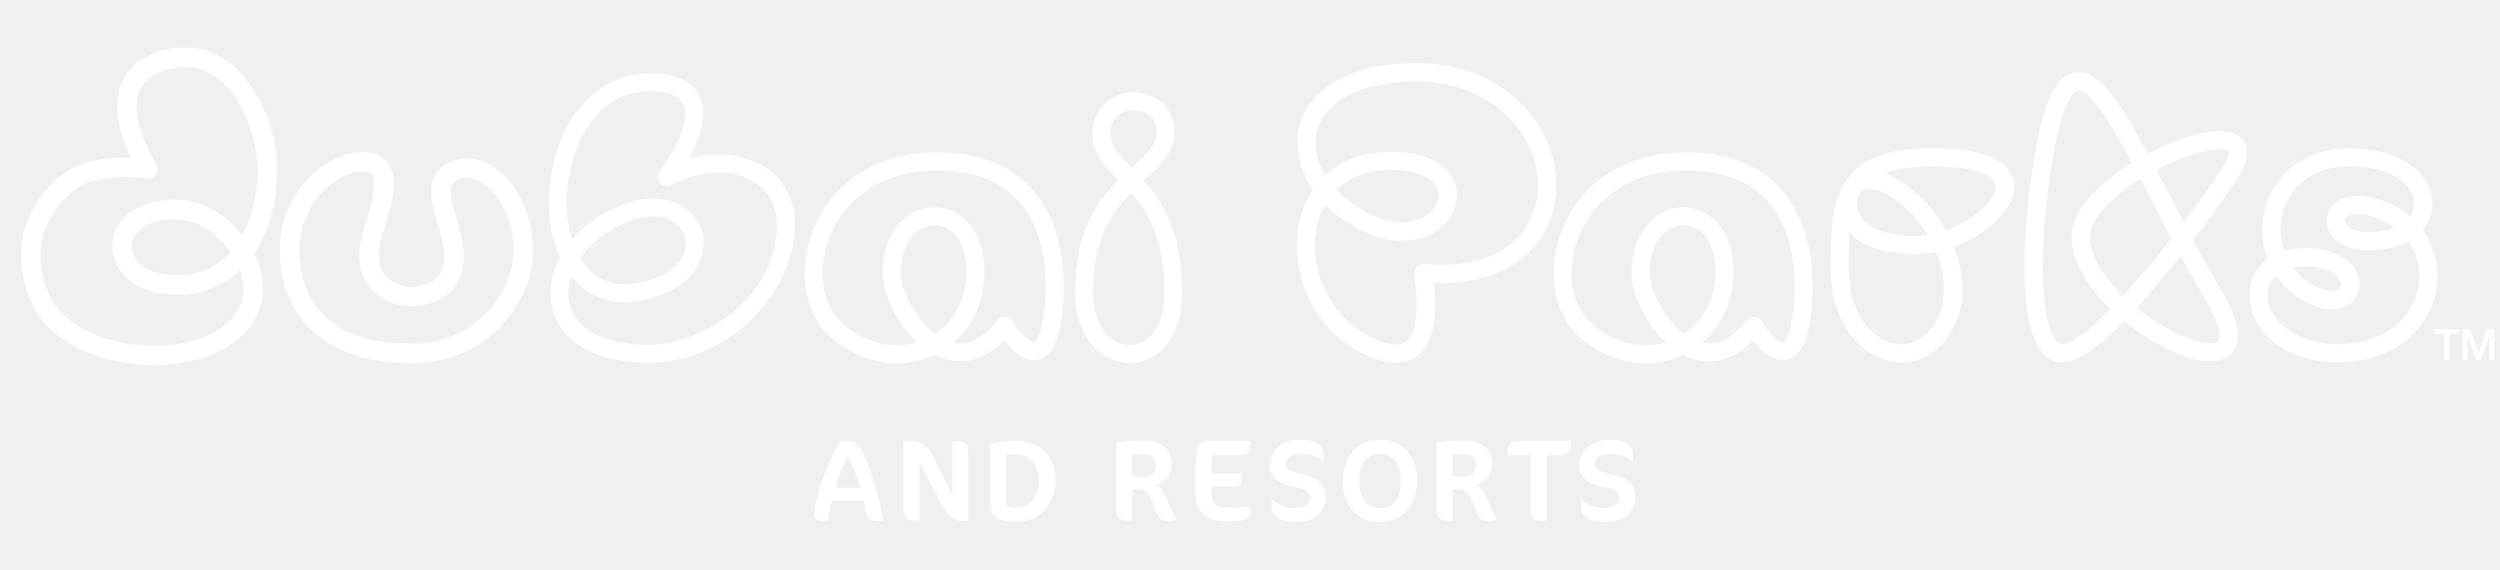
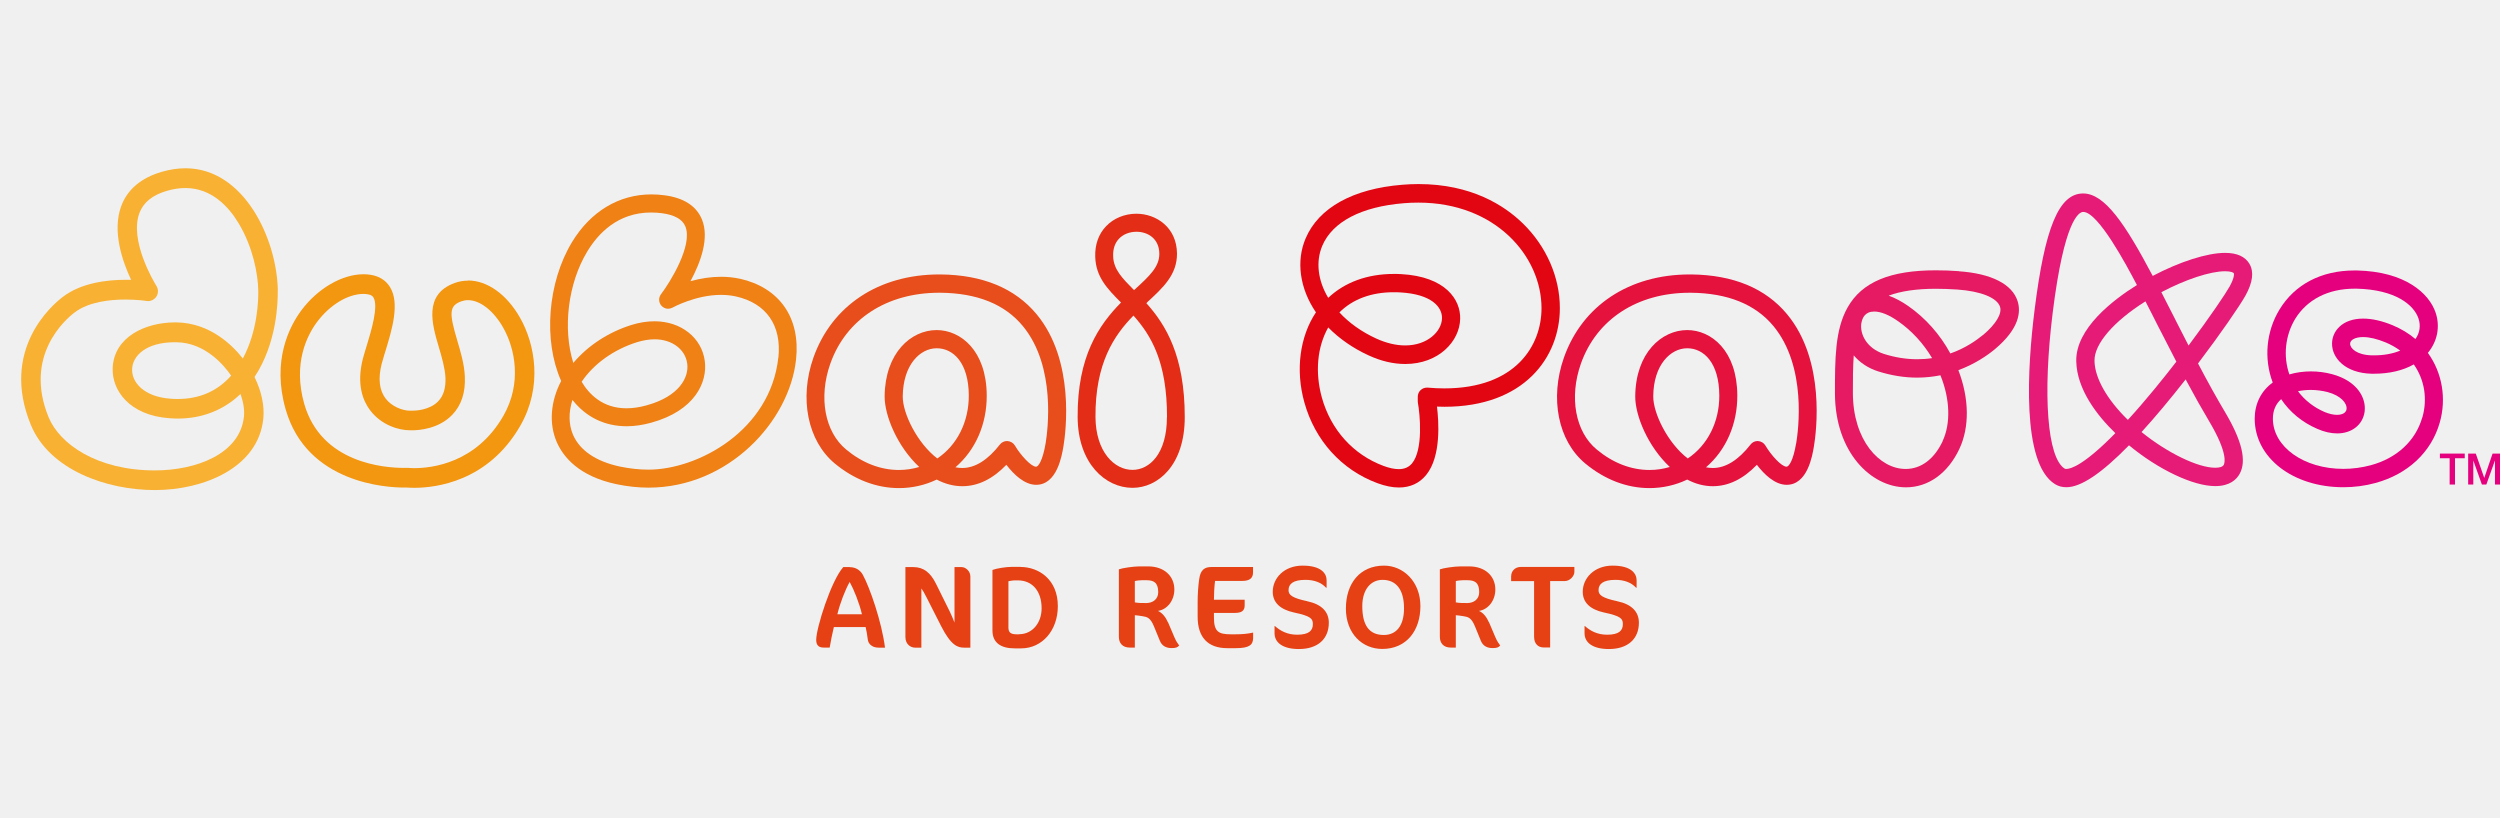
- <svg xmlns="http://www.w3.org/2000/svg" width="158" height="36" viewBox="0 0 158 36" fill="none">
-   <mask id="mask0_1109_680" style="mask-type:luminance" maskUnits="userSpaceOnUse" x="0" y="3" width="158" height="30">
-     <path d="M157.648 3H0V33H157.648V3Z" fill="white" />
-   </mask>
-   <g mask="url(#mask0_1109_680)">
-     <path d="M53.588 27.887H53.174C52.404 28.742 51.468 31.697 51.468 32.424C51.468 32.731 51.597 32.908 51.931 32.908H52.318C52.388 32.483 52.48 32.053 52.582 31.627H54.584C54.638 31.843 54.681 32.096 54.724 32.429C54.762 32.671 54.982 32.914 55.397 32.914H55.806C55.607 31.331 54.853 29.168 54.401 28.355C54.261 28.113 53.992 27.892 53.588 27.892M52.803 30.831C52.969 30.136 53.287 29.334 53.578 28.812C53.841 29.281 54.186 30.126 54.353 30.831H52.797H52.803Z" fill="white" />
-     <path d="M60.635 27.887H60.188V31.347C60.118 31.175 60 30.879 59.898 30.675L59.015 28.915C58.676 28.242 58.251 27.887 57.594 27.887H57.094V32.252C57.094 32.693 57.411 32.914 57.702 32.914H58.1V29.216C58.186 29.334 58.299 29.523 58.439 29.803L59.354 31.584C59.978 32.795 60.404 32.914 60.791 32.914H61.19V28.468C61.19 28.145 60.893 27.887 60.641 27.887" fill="white" />
-     <path d="M64.34 27.871H63.818C63.436 27.871 62.822 27.968 62.58 28.065V31.843C62.58 32.618 63.124 32.957 63.974 32.957H64.394C65.707 32.957 66.703 31.843 66.703 30.325C66.703 28.646 65.492 27.877 64.34 27.877M64.259 32.08H64.093C63.716 32.08 63.587 31.945 63.587 31.655V28.77C63.587 28.77 63.845 28.716 63.969 28.716H64.189C65.056 28.716 65.68 29.34 65.68 30.46C65.68 31.369 65.094 32.075 64.265 32.075" fill="white" />
-     <path d="M73.644 31.326C73.52 31.03 73.289 30.734 73.02 30.621C73.606 30.535 74.053 29.97 74.053 29.286C74.053 28.441 73.402 27.844 72.406 27.844H71.846C71.47 27.844 70.77 27.946 70.555 28.027V32.236C70.555 32.639 70.791 32.908 71.238 32.908H71.561V30.89C71.663 30.89 71.841 30.922 72.062 30.954C72.325 30.998 72.541 31.035 72.767 31.584L73.144 32.494C73.278 32.817 73.552 32.941 73.876 32.941C74.155 32.941 74.242 32.903 74.36 32.779C74.301 32.693 74.177 32.553 74.053 32.257L73.649 31.321L73.644 31.326ZM72.277 30.131C72.008 30.131 71.776 30.131 71.561 30.088V28.759C71.669 28.726 71.911 28.705 72.008 28.705H72.288C72.729 28.705 73.036 28.834 73.036 29.448C73.036 29.894 72.691 30.131 72.277 30.131Z" fill="white" />
-     <path d="M77.606 32.079C76.831 32.079 76.546 31.912 76.546 31.035V30.744H77.875C78.279 30.744 78.483 30.615 78.483 30.281V29.921H76.546C76.546 29.603 76.567 29.113 76.615 28.747H78.338C78.801 28.747 79.011 28.57 79.011 28.22V27.881H76.384C75.975 27.881 75.695 28.037 75.615 28.64C75.555 29.043 75.518 29.576 75.518 30.055V30.986C75.518 32.267 76.163 32.945 77.385 32.945H77.923C78.801 32.945 79.005 32.725 79.016 32.321V31.971C78.666 32.052 78.289 32.079 77.923 32.079H77.6H77.606Z" fill="white" />
-     <path d="M82.426 30.012C81.489 29.813 81.252 29.63 81.252 29.329C81.252 28.941 81.538 28.683 82.318 28.683C82.867 28.683 83.314 28.844 83.621 29.173H83.653V28.71C83.653 28.29 83.319 27.795 82.141 27.795C80.962 27.795 80.257 28.586 80.257 29.426C80.257 30.109 80.741 30.534 81.592 30.717C82.657 30.944 82.786 31.099 82.786 31.444C82.786 31.848 82.544 32.106 81.791 32.106C81.183 32.106 80.731 31.864 80.391 31.562H80.37V32.009C80.37 32.601 80.892 32.999 81.904 32.999C83.12 32.999 83.793 32.348 83.793 31.358C83.793 30.68 83.346 30.206 82.431 30.018" fill="white" />
-     <path d="M87.275 27.795C85.752 27.795 84.869 28.909 84.869 30.47C84.869 32.031 85.897 32.994 87.162 32.994C88.696 32.994 89.568 31.842 89.568 30.319C89.568 28.796 88.491 27.795 87.275 27.795ZM87.259 32.122C86.344 32.122 85.903 31.53 85.903 30.319C85.903 29.291 86.435 28.683 87.178 28.683C88.028 28.683 88.534 29.275 88.534 30.459C88.534 31.568 88.034 32.122 87.259 32.122Z" fill="white" />
-     <path d="M93.885 31.326C93.761 31.03 93.535 30.734 93.261 30.621C93.848 30.535 94.294 29.97 94.294 29.286C94.294 28.441 93.643 27.844 92.647 27.844H92.088C91.711 27.844 91.011 27.946 90.796 28.027V32.236C90.796 32.639 91.033 32.908 91.479 32.908H91.802V30.89C91.905 30.89 92.082 30.922 92.303 30.954C92.567 30.998 92.782 31.035 93.008 31.584L93.385 32.494C93.519 32.817 93.794 32.941 94.117 32.941C94.397 32.941 94.483 32.903 94.601 32.779C94.542 32.693 94.418 32.553 94.294 32.257L93.891 31.321L93.885 31.326ZM92.524 30.131C92.254 30.131 92.023 30.131 91.802 30.088V28.759C91.915 28.726 92.152 28.705 92.249 28.705H92.529C92.97 28.705 93.277 28.834 93.277 29.448C93.277 29.894 92.933 30.131 92.518 30.131" fill="white" />
-     <path d="M95.286 28.437V28.765H96.734V32.231C96.734 32.678 96.992 32.904 97.342 32.904H97.746V28.76H98.671C99 28.76 99.274 28.437 99.274 28.195V27.877H95.9C95.491 27.877 95.291 28.184 95.291 28.426" fill="white" />
-     <path d="M101.973 30.012C101.036 29.813 100.799 29.63 100.799 29.329C100.799 28.941 101.085 28.683 101.865 28.683C102.414 28.683 102.861 28.844 103.168 29.173H103.2V28.71C103.2 28.29 102.861 27.795 101.687 27.795C100.514 27.795 99.804 28.586 99.804 29.426C99.804 30.109 100.288 30.534 101.138 30.717C102.204 30.944 102.333 31.099 102.333 31.444C102.333 31.848 102.091 32.106 101.338 32.106C100.729 32.106 100.272 31.864 99.938 31.562H99.917V32.009C99.917 32.601 100.433 32.999 101.451 32.999C102.667 32.999 103.345 32.348 103.345 31.358C103.345 30.68 102.898 30.206 101.983 30.018" fill="white" />
-     <path d="M153.855 20.805V21.095H154.469V22.737H154.808V21.095H155.422V20.805H153.855Z" fill="white" />
-     <path d="M157.174 20.805L156.652 22.317H156.647L156.114 20.805H155.635V22.737H155.958V21.246H155.963L156.501 22.737H156.781L157.319 21.246H157.325V22.737H157.648V20.805H157.174Z" fill="white" />
-     <path d="M29.499 10.014C29.219 10.014 28.945 10.062 28.681 10.153C26.673 10.864 27.244 12.758 27.669 14.168C27.857 14.804 28.051 15.466 28.083 16.058C28.11 16.698 27.965 17.193 27.637 17.532C27.093 18.103 26.173 18.13 25.995 18.13H25.845C25.376 18.13 24.698 17.871 24.311 17.371C23.907 16.849 23.826 16.117 24.063 15.197C24.111 15.019 24.171 14.814 24.241 14.594L24.3 14.405C24.709 13.076 25.22 11.424 24.585 10.412C24.321 9.992 23.907 9.734 23.358 9.648C23.207 9.626 23.062 9.615 22.917 9.615C21.566 9.615 20.032 10.498 19.004 11.86C18.25 12.861 17.12 14.997 18.008 18.049C19.354 22.694 24.451 22.925 25.457 22.925C25.57 22.925 25.651 22.925 25.672 22.925C25.742 22.931 25.898 22.941 26.119 22.941C27.454 22.941 30.774 22.565 32.804 19.066C34.23 16.601 33.729 13.964 32.782 12.322C31.948 10.869 30.721 10.003 29.504 10.003M31.738 18.447C30.026 21.397 27.238 21.714 26.114 21.714C25.893 21.714 25.764 21.698 25.758 21.698H25.715C25.704 21.698 25.667 21.698 25.662 21.698C25.662 21.698 25.581 21.698 25.452 21.698C24.251 21.698 20.258 21.413 19.181 17.71C18.444 15.17 19.37 13.415 19.983 12.597C20.785 11.531 21.932 10.842 22.911 10.842C22.997 10.842 23.089 10.848 23.169 10.864C23.444 10.902 23.514 11.015 23.541 11.063C23.875 11.596 23.412 13.119 23.127 14.045C23.035 14.346 22.944 14.631 22.879 14.879C22.454 16.51 22.895 17.538 23.342 18.114C24.047 19.029 25.134 19.352 25.85 19.352H25.995C26.372 19.352 27.658 19.282 28.525 18.372C29.09 17.78 29.354 16.983 29.305 15.993C29.273 15.234 29.041 14.464 28.837 13.781C28.32 12.053 28.293 11.585 29.095 11.3C29.219 11.257 29.359 11.23 29.499 11.23C30.263 11.23 31.108 11.881 31.716 12.931C32.491 14.276 32.906 16.429 31.738 18.447Z" fill="white" />
-     <path d="M17.517 10.594C17.452 7.413 15.396 3 11.693 3C11.209 3 10.708 3.075 10.202 3.221C8.894 3.597 8.033 4.319 7.64 5.363C7.054 6.934 7.726 8.834 8.265 9.959C8.157 9.959 8.039 9.959 7.92 9.959C6.752 9.959 5.111 10.148 3.954 11.03C3.275 11.536 -0.002 14.329 1.941 19.006C3.109 21.821 6.715 23.081 9.766 23.081C12.818 23.081 16.284 21.703 16.602 18.619C16.682 17.828 16.489 16.913 16.047 16.025C17.463 13.915 17.527 11.342 17.511 10.594M15.31 14.868C14.686 14.076 13.27 12.661 11.16 12.618H11.026C9.185 12.618 7.172 13.511 7.102 15.481C7.054 16.859 8.157 18.42 10.681 18.597C10.859 18.608 11.031 18.619 11.198 18.619C12.748 18.619 14.11 18.086 15.165 17.085C15.348 17.591 15.423 18.086 15.38 18.495C15.138 20.815 12.387 21.854 9.761 21.854C6.09 21.854 3.754 20.191 3.066 18.544C1.467 14.701 4.137 12.424 4.686 12.01C5.574 11.332 6.93 11.192 7.909 11.192C8.663 11.192 9.233 11.278 9.255 11.283C9.287 11.283 9.314 11.289 9.341 11.289C9.546 11.289 9.739 11.181 9.858 11.009C9.992 10.804 9.992 10.546 9.858 10.336C9.68 10.051 8.152 7.505 8.787 5.799C9.04 5.126 9.616 4.668 10.536 4.405C10.934 4.292 11.322 4.233 11.688 4.233C13.356 4.233 14.438 5.427 15.046 6.434C15.924 7.871 16.263 9.539 16.284 10.627C16.295 11.197 16.252 13.14 15.31 14.873M14.573 15.939C13.711 16.907 12.576 17.397 11.198 17.397C11.058 17.397 10.913 17.392 10.767 17.381C9.051 17.263 8.297 16.342 8.329 15.535C8.356 14.701 9.207 13.856 11.026 13.856H11.031C11.063 13.856 11.096 13.856 11.139 13.856C12.974 13.888 14.164 15.347 14.573 15.939Z" fill="white" />
-     <path d="M46.65 9.895C46.279 9.814 45.886 9.771 45.472 9.771C44.853 9.771 44.201 9.862 43.539 10.045C44.18 8.867 44.745 7.354 44.261 6.192C43.911 5.352 43.114 4.841 41.892 4.685C41.618 4.647 41.343 4.631 41.08 4.631C39.024 4.631 37.248 5.691 36.069 7.607C34.53 10.126 34.245 13.754 35.386 16.272C34.707 17.553 34.605 18.942 35.106 20.083C35.515 21.009 36.5 22.22 38.879 22.715C39.557 22.855 40.235 22.93 40.891 22.93C45.934 22.93 49.777 18.797 50.197 14.932C50.482 12.327 49.153 10.444 46.639 9.889M49.078 14.814C48.577 19.372 44.002 21.805 40.891 21.805C40.31 21.805 39.713 21.741 39.105 21.617C37.587 21.299 36.564 20.61 36.134 19.631C35.854 18.99 35.843 18.232 36.096 17.456C36.952 18.527 38.125 19.098 39.519 19.098C40.014 19.098 40.531 19.023 41.058 18.877C43.836 18.124 44.616 16.337 44.444 15.034C44.25 13.571 42.942 12.548 41.268 12.548C40.789 12.548 40.294 12.629 39.794 12.785C38.34 13.242 37.059 14.076 36.15 15.148C35.472 12.995 35.816 10.18 37.027 8.199C37.705 7.085 38.949 5.761 41.053 5.761C41.284 5.761 41.516 5.777 41.742 5.804C42.538 5.912 43.033 6.186 43.217 6.628C43.706 7.812 42.237 10.137 41.683 10.858C41.516 11.068 41.526 11.369 41.699 11.568C41.806 11.692 41.962 11.768 42.129 11.768C42.221 11.768 42.318 11.741 42.404 11.698C42.415 11.692 43.857 10.901 45.466 10.901C45.8 10.901 46.112 10.933 46.403 10.998C48.324 11.423 49.298 12.812 49.083 14.819M36.677 16.321C37.436 15.207 38.69 14.319 40.138 13.861C40.542 13.737 40.924 13.673 41.279 13.673C42.371 13.673 43.217 14.297 43.335 15.191C43.448 16.041 42.845 17.23 40.768 17.796C40.321 17.919 39.89 17.979 39.498 17.979C38.001 17.979 37.14 17.096 36.672 16.316" fill="white" />
-     <path d="M72.333 11.363C73.344 10.443 74.222 9.646 74.216 8.322C74.2 6.692 72.914 5.836 71.649 5.836C70.917 5.836 70.217 6.121 69.744 6.616C69.27 7.106 69.033 7.768 69.06 8.532C69.098 9.776 69.819 10.518 70.686 11.38C69.297 12.774 67.925 14.733 67.952 18.532C67.968 21.428 69.706 22.94 71.412 22.94C72.995 22.94 74.706 21.557 74.706 18.527C74.706 14.695 73.506 12.768 72.284 11.417C72.3 11.401 72.322 11.385 72.343 11.363M70.191 8.489C70.174 8.032 70.298 7.666 70.562 7.391C70.826 7.117 71.229 6.961 71.66 6.961C72.37 6.961 73.097 7.386 73.102 8.333C73.108 9.151 72.472 9.727 71.585 10.534L71.509 10.604C70.761 9.856 70.217 9.318 70.191 8.495M73.581 18.532C73.581 20.804 72.489 21.821 71.412 21.821C70.26 21.821 69.093 20.691 69.076 18.527C69.055 15.158 70.255 13.419 71.472 12.192C72.586 13.43 73.592 15.082 73.587 18.532" fill="white" />
-     <path d="M153.095 14.517C153.693 13.806 153.881 12.881 153.585 12.014C153.17 10.787 151.647 9.447 148.639 9.377H148.456C146.384 9.377 144.71 10.238 143.741 11.81C142.901 13.171 142.74 14.867 143.31 16.368C142.578 16.896 142.175 17.692 142.175 18.623C142.175 21.062 144.581 22.902 147.767 22.902C148.45 22.902 149.134 22.816 149.785 22.639C151.83 22.09 153.31 20.717 153.843 18.871C154.279 17.369 153.999 15.755 153.09 14.511M152.74 18.553C152.32 20.007 151.136 21.094 149.489 21.53C148.924 21.68 148.343 21.756 147.761 21.756C145.27 21.756 143.321 20.378 143.321 18.623C143.321 18.117 143.499 17.709 143.843 17.407C144.392 18.22 145.178 18.86 146.131 19.264C146.567 19.452 146.986 19.544 147.379 19.544C148.305 19.544 148.999 18.995 149.107 18.177C149.215 17.316 148.623 16.261 147.051 15.846C146.62 15.733 146.174 15.674 145.716 15.674C145.259 15.674 144.774 15.739 144.36 15.862C143.962 14.721 144.096 13.435 144.726 12.402C145.479 11.185 146.809 10.513 148.467 10.513H148.617C151.034 10.572 152.212 11.514 152.503 12.375C152.654 12.822 152.584 13.274 152.309 13.656C151.895 13.306 151.411 13.015 150.872 12.795C150.2 12.52 149.575 12.38 149.01 12.38C147.675 12.38 147.056 13.182 147.051 13.93C147.04 14.845 147.896 15.782 149.548 15.819H149.694C150.662 15.819 151.529 15.62 152.207 15.238C152.885 16.191 153.084 17.391 152.745 18.553M144.909 16.912C145.162 16.858 145.431 16.831 145.716 16.831C146.071 16.831 146.432 16.88 146.76 16.96C147.616 17.186 148.014 17.671 147.966 18.031C147.923 18.36 147.492 18.387 147.363 18.387C147.132 18.387 146.863 18.322 146.583 18.209C145.899 17.918 145.323 17.472 144.904 16.912M151.351 14.377C150.883 14.571 150.329 14.673 149.688 14.673H149.564C148.612 14.651 148.187 14.237 148.192 13.946C148.192 13.704 148.526 13.532 149.005 13.532C149.408 13.532 149.887 13.645 150.431 13.866C150.77 14.006 151.077 14.178 151.351 14.377Z" fill="white" />
-     <path d="M140.304 8.281C139.18 8.281 137.447 8.83 135.746 9.718C134.002 6.456 132.716 4.572 131.359 4.572C129.831 4.572 128.943 6.687 128.291 11.881C127.856 15.363 127.447 21.397 129.583 22.71C129.793 22.839 130.035 22.904 130.299 22.904C131.219 22.904 132.511 22.048 134.25 20.288C136.117 21.811 138.291 22.834 139.691 22.834C140.606 22.834 141.031 22.419 141.225 22.075C141.682 21.268 141.381 20.003 140.304 18.211C139.793 17.36 139.25 16.397 138.604 15.18C140.025 13.329 141.236 11.585 141.596 10.945C142.054 10.127 142.14 9.465 141.849 8.969C141.58 8.512 141.063 8.281 140.31 8.281M130.304 21.763C130.256 21.763 130.218 21.757 130.191 21.741C129.099 21.063 128.797 17.161 129.438 12.027C130.17 6.182 131.101 5.724 131.365 5.724C132.301 5.724 134.077 9.013 134.75 10.288C133.243 11.214 130.886 13.001 130.923 15.035C130.961 16.811 132.253 18.442 133.388 19.529C131.397 21.542 130.568 21.763 130.299 21.763M134.18 18.7C132.861 17.43 132.091 16.09 132.075 15.014C132.054 13.964 133.281 12.554 135.288 11.305C135.547 11.806 135.816 12.317 136.079 12.845L136.262 13.194C136.58 13.813 136.903 14.438 137.237 15.067C136.462 16.058 135.337 17.452 134.18 18.7ZM139.314 18.803C140.509 20.794 140.283 21.408 140.224 21.51C140.154 21.628 139.976 21.687 139.685 21.687C138.593 21.687 136.661 20.756 135.041 19.459C135.902 18.528 136.833 17.425 137.823 16.176C138.372 17.193 138.851 18.033 139.314 18.803ZM140.595 10.38C140.342 10.826 139.379 12.247 138.006 14.061C137.759 13.587 137.511 13.114 137.274 12.646L137.107 12.317C136.828 11.779 136.553 11.246 136.289 10.735C137.812 9.938 139.379 9.427 140.31 9.427C140.67 9.427 140.837 9.508 140.859 9.551C140.859 9.551 140.95 9.744 140.595 10.38Z" fill="white" />
-     <path d="M123.533 9.421C123.032 9.383 122.537 9.367 122.074 9.367C119.184 9.367 117.413 10.099 116.509 11.676C115.707 13.07 115.707 14.911 115.707 17.037C115.707 20.707 117.978 22.903 120.18 22.909C121.595 22.909 122.822 22.037 123.549 20.519C124.2 19.157 124.179 17.37 123.49 15.6C124.528 15.218 125.309 14.685 125.788 14.292C127.354 12.995 127.435 11.951 127.225 11.294C126.886 10.228 125.567 9.566 123.522 9.426M117.375 12.656C117.429 12.327 117.612 11.94 118.183 11.94C118.603 11.94 119.125 12.15 119.695 12.548C120.546 13.135 121.283 13.926 121.832 14.846C121.52 14.895 121.202 14.916 120.885 14.916C120.196 14.916 119.491 14.803 118.791 14.582C117.715 14.238 117.262 13.355 117.37 12.656M122.499 20.029C121.966 21.149 121.138 21.762 120.163 21.762C118.527 21.762 116.837 19.986 116.837 17.01C116.837 16.181 116.837 15.39 116.891 14.674C117.279 15.132 117.806 15.476 118.436 15.675C119.248 15.928 120.072 16.063 120.885 16.063C121.38 16.063 121.875 16.014 122.359 15.917C122.968 17.403 123.016 18.931 122.494 20.029M125.04 13.404C124.609 13.754 123.915 14.233 122.984 14.556C122.332 13.366 121.417 12.349 120.336 11.601C119.905 11.305 119.491 11.084 119.092 10.95C119.851 10.664 120.847 10.519 122.063 10.519C122.483 10.519 122.941 10.535 123.43 10.567C124.91 10.67 125.938 11.084 126.116 11.644C126.256 12.074 125.852 12.731 125.045 13.404" fill="white" />
-     <path d="M96.028 6.439C94.865 5.319 92.783 3.984 89.446 3.984C89.096 3.984 88.751 4.001 88.423 4.027C85.323 4.275 83.159 5.459 82.336 7.364C81.717 8.785 81.959 10.508 82.982 11.988C81.959 13.505 81.685 15.594 82.25 17.601C82.917 19.98 84.596 21.821 86.862 22.65C87.347 22.827 87.804 22.919 88.213 22.919C88.929 22.919 89.505 22.655 89.93 22.138C90.894 20.981 90.727 18.774 90.614 17.87C90.775 17.876 90.931 17.881 91.087 17.881C96.114 17.881 98.364 14.792 98.364 11.724C98.364 9.797 97.513 7.87 96.033 6.444M91.082 16.735C90.748 16.735 90.393 16.718 90.027 16.686C90.027 16.686 89.984 16.686 89.978 16.686C89.833 16.686 89.693 16.74 89.586 16.837C89.467 16.95 89.403 17.101 89.403 17.257V17.542C89.403 17.58 89.408 17.612 89.413 17.65C89.543 18.349 89.758 20.545 89.042 21.412C88.838 21.654 88.563 21.772 88.202 21.772C87.933 21.772 87.616 21.708 87.25 21.573C85.339 20.873 83.918 19.318 83.353 17.3C82.917 15.728 83.062 14.146 83.757 12.93C84.457 13.634 85.334 14.237 86.313 14.679C87.094 15.034 87.869 15.211 88.612 15.211C90.737 15.211 92.045 13.78 92.078 12.402C92.115 11.207 91.163 9.754 88.353 9.603C88.197 9.593 88.041 9.593 87.89 9.593C86.222 9.593 84.801 10.109 83.757 11.083C83.095 9.991 82.96 8.812 83.385 7.827C84.031 6.331 85.856 5.394 88.515 5.179C88.821 5.152 89.133 5.142 89.446 5.142C94.306 5.142 97.207 8.489 97.207 11.729C97.207 14.038 95.603 16.735 91.076 16.735M84.457 11.998C85.291 11.169 86.475 10.734 87.885 10.734C88.019 10.734 88.154 10.734 88.294 10.744C90.269 10.852 90.953 11.654 90.931 12.364C90.91 13.177 90.016 14.054 88.612 14.054C88.036 14.054 87.422 13.909 86.787 13.624C85.872 13.209 85.07 12.65 84.462 11.993" fill="white" />
-     <path d="M59.312 9.625H59.221C55.416 9.625 52.456 11.563 51.293 14.808C50.383 17.354 50.922 20.007 52.633 21.417C53.86 22.424 55.26 22.956 56.686 22.956C57.509 22.956 58.333 22.773 59.065 22.424C59.592 22.698 60.136 22.838 60.679 22.838C61.664 22.838 62.595 22.391 63.457 21.503C63.925 22.106 64.598 22.752 65.335 22.752C66.648 22.752 66.955 20.944 67.057 20.346C67.203 19.48 67.8 15.007 65.362 12.106C64 10.486 61.966 9.652 59.312 9.625ZM59.097 21.105C57.838 20.152 56.912 18.296 56.923 17.23C56.944 15.26 58.015 14.232 59.065 14.232C60.114 14.232 61.078 15.142 61.088 17.171C61.094 18.818 60.356 20.276 59.097 21.11M65.932 20.163C65.749 21.234 65.475 21.622 65.33 21.622C65.023 21.622 64.366 20.922 63.989 20.292C63.892 20.136 63.726 20.034 63.505 20.018C63.327 20.018 63.161 20.099 63.053 20.233C62.283 21.207 61.481 21.703 60.669 21.703C60.529 21.703 60.383 21.686 60.243 21.659C61.514 20.583 62.23 18.963 62.219 17.165C62.203 14.372 60.572 13.097 59.059 13.097C57.45 13.097 55.809 14.512 55.782 17.225C55.771 18.43 56.578 20.362 57.961 21.638C57.547 21.762 57.122 21.826 56.681 21.826C55.518 21.826 54.366 21.385 53.349 20.545C52.003 19.442 51.605 17.294 52.353 15.195C53.344 12.424 55.911 10.766 59.215 10.766H59.302C61.611 10.787 63.354 11.482 64.49 12.838C66.611 15.368 66.061 19.383 65.932 20.163Z" fill="white" />
-     <path d="M106.64 9.625H106.549C102.744 9.625 99.778 11.563 98.621 14.808C97.712 17.354 98.25 20.012 99.961 21.417C101.183 22.424 102.588 22.956 104.014 22.956C104.837 22.956 105.661 22.773 106.393 22.424C106.92 22.698 107.464 22.838 108.008 22.838C108.992 22.838 109.924 22.391 110.785 21.503C111.253 22.106 111.926 22.752 112.663 22.752C113.976 22.752 114.283 20.944 114.385 20.346C114.531 19.48 115.133 15.018 112.69 12.106C111.328 10.486 109.294 9.652 106.64 9.625ZM106.425 21.105C105.166 20.152 104.245 18.296 104.251 17.23C104.267 15.26 105.343 14.232 106.393 14.232C107.442 14.232 108.406 15.142 108.417 17.171C108.427 18.818 107.685 20.276 106.425 21.11M113.26 20.163C113.083 21.234 112.803 21.622 112.658 21.622C112.346 21.622 111.694 20.922 111.318 20.292C111.221 20.136 111.054 20.034 110.839 20.018C110.661 20.018 110.494 20.099 110.392 20.233C109.622 21.207 108.82 21.703 108.008 21.703C107.868 21.703 107.722 21.686 107.577 21.659C108.847 20.583 109.563 18.958 109.552 17.165C109.536 14.372 107.905 13.097 106.393 13.097C104.784 13.097 103.142 14.512 103.115 17.225C103.104 18.425 103.912 20.357 105.295 21.638C104.886 21.762 104.455 21.826 104.014 21.826C102.851 21.826 101.7 21.385 100.682 20.545C99.337 19.442 98.939 17.294 99.687 15.195C100.677 12.424 103.244 10.766 106.549 10.766H106.63C108.933 10.787 110.682 11.482 111.823 12.838C113.955 15.379 113.395 19.383 113.266 20.163" fill="white" />
+ <svg xmlns="http://www.w3.org/2000/svg" width="104" height="34" viewBox="0 0 104 34" fill="none">
+   <g clip-path="url(#clip0_1109_628)">
+     <mask id="mask0_1109_628" style="mask-type:luminance" maskUnits="userSpaceOnUse" x="0" y="0" width="104" height="34">
+       <path d="M104 0H0V34H104V0Z" fill="white" />
+     </mask>
+     <g mask="url(#mask0_1109_628)">
+       <path d="M35.353 23.591H35.08C34.572 24.161 33.954 26.131 33.954 26.616C33.954 26.82 34.039 26.939 34.26 26.939H34.515C34.561 26.655 34.622 26.368 34.689 26.085H36.01C36.045 26.228 36.074 26.397 36.102 26.619C36.127 26.781 36.273 26.942 36.546 26.942H36.816C36.684 25.887 36.188 24.445 35.889 23.903C35.797 23.742 35.619 23.594 35.353 23.594M34.835 25.553C34.945 25.091 35.154 24.556 35.346 24.208C35.52 24.52 35.747 25.084 35.857 25.553H34.831H34.835Z" fill="#E64114" />
+       <path d="M40.001 23.591H39.707V25.898C39.66 25.783 39.582 25.586 39.515 25.45L38.933 24.276C38.709 23.828 38.428 23.591 37.995 23.591H37.665V26.501C37.665 26.795 37.874 26.942 38.066 26.942H38.329V24.477C38.386 24.556 38.46 24.682 38.553 24.868L39.156 26.056C39.568 26.863 39.849 26.942 40.104 26.942H40.367V23.978C40.367 23.763 40.172 23.591 40.005 23.591" fill="#E64114" />
+       <path d="M42.447 23.581H42.103C41.851 23.581 41.446 23.646 41.286 23.71V26.229C41.286 26.746 41.645 26.972 42.206 26.972H42.483C43.349 26.972 44.006 26.229 44.006 25.217C44.006 24.098 43.207 23.585 42.447 23.585M42.394 26.387H42.284C42.035 26.387 41.95 26.297 41.95 26.104V24.18C41.95 24.18 42.12 24.144 42.202 24.144H42.348C42.919 24.144 43.331 24.561 43.331 25.307C43.331 25.913 42.944 26.383 42.398 26.383" fill="#E64114" />
+       <path d="M48.583 25.884C48.501 25.687 48.349 25.489 48.171 25.414C48.558 25.357 48.853 24.98 48.853 24.524C48.853 23.961 48.423 23.562 47.766 23.562H47.397C47.149 23.562 46.687 23.631 46.545 23.684V26.49C46.545 26.759 46.701 26.939 46.996 26.939H47.209V25.593C47.276 25.593 47.394 25.615 47.539 25.636C47.713 25.665 47.855 25.69 48.004 26.056L48.253 26.663C48.342 26.878 48.523 26.96 48.736 26.96C48.92 26.96 48.977 26.935 49.055 26.853C49.016 26.795 48.934 26.702 48.853 26.505L48.587 25.88L48.583 25.884ZM47.681 25.087C47.504 25.087 47.351 25.087 47.209 25.059V24.172C47.28 24.151 47.44 24.137 47.504 24.137H47.688C47.979 24.137 48.182 24.223 48.182 24.632C48.182 24.93 47.955 25.087 47.681 25.087Z" fill="#E64114" />
+       <path d="M51.199 26.387C50.688 26.387 50.5 26.275 50.5 25.691V25.497H51.377C51.643 25.497 51.778 25.411 51.778 25.188V24.948H50.5C50.5 24.736 50.514 24.41 50.546 24.166H51.682C51.988 24.166 52.126 24.047 52.126 23.814V23.588H50.393C50.124 23.588 49.939 23.692 49.886 24.094C49.847 24.363 49.822 24.718 49.822 25.038V25.658C49.822 26.512 50.248 26.964 51.054 26.964H51.409C51.988 26.964 52.123 26.817 52.13 26.548V26.315C51.899 26.369 51.65 26.387 51.409 26.387H51.196H51.199Z" fill="#E64114" />
+       <path d="M54.377 25.009C53.759 24.876 53.603 24.754 53.603 24.553C53.603 24.294 53.791 24.122 54.306 24.122C54.668 24.122 54.963 24.23 55.165 24.449H55.187V24.14C55.187 23.86 54.967 23.53 54.189 23.53C53.411 23.53 52.946 24.058 52.946 24.617C52.946 25.073 53.266 25.357 53.827 25.479C54.53 25.629 54.615 25.733 54.615 25.963C54.615 26.232 54.455 26.404 53.958 26.404C53.557 26.404 53.259 26.243 53.035 26.042H53.021V26.34C53.021 26.734 53.365 27 54.033 27C54.835 27 55.279 26.566 55.279 25.906C55.279 25.453 54.984 25.138 54.381 25.012" fill="#E64114" />
+       <path d="M57.576 23.53C56.572 23.53 55.989 24.273 55.989 25.314C55.989 26.354 56.667 26.996 57.502 26.996C58.514 26.996 59.089 26.229 59.089 25.213C59.089 24.198 58.379 23.53 57.576 23.53ZM57.566 26.415C56.962 26.415 56.671 26.02 56.671 25.213C56.671 24.528 57.022 24.122 57.512 24.122C58.073 24.122 58.407 24.517 58.407 25.306C58.407 26.046 58.077 26.415 57.566 26.415Z" fill="#E64114" />
+       <path d="M61.937 25.884C61.855 25.687 61.706 25.489 61.525 25.414C61.912 25.357 62.206 24.98 62.206 24.524C62.206 23.961 61.777 23.562 61.12 23.562H60.751C60.502 23.562 60.041 23.631 59.898 23.684V26.49C59.898 26.759 60.055 26.939 60.349 26.939H60.562V25.593C60.63 25.593 60.747 25.615 60.893 25.636C61.067 25.665 61.209 25.69 61.358 26.056L61.606 26.663C61.695 26.878 61.876 26.96 62.089 26.96C62.274 26.96 62.331 26.935 62.409 26.853C62.37 26.795 62.288 26.702 62.206 26.505L61.94 25.88L61.937 25.884ZM61.038 25.087C60.861 25.087 60.708 25.087 60.562 25.059V24.172C60.637 24.151 60.793 24.137 60.857 24.137H61.042C61.333 24.137 61.535 24.223 61.535 24.632C61.535 24.93 61.308 25.087 61.035 25.087" fill="#E64114" />
+       <path d="M62.863 23.957V24.176H63.818V26.487C63.818 26.785 63.989 26.935 64.22 26.935H64.486V24.172H65.097C65.313 24.172 65.494 23.957 65.494 23.796V23.584H63.268C62.998 23.584 62.867 23.788 62.867 23.95" fill="#E64114" />
+       <path d="M67.273 25.009C66.655 24.876 66.499 24.754 66.499 24.553C66.499 24.294 66.687 24.122 67.202 24.122C67.564 24.122 67.859 24.23 68.061 24.449H68.083V24.14C68.083 23.86 67.859 23.53 67.085 23.53C66.311 23.53 65.842 24.058 65.842 24.617C65.842 25.073 66.162 25.357 66.723 25.479C67.426 25.629 67.511 25.733 67.511 25.963C67.511 26.232 67.351 26.404 66.854 26.404C66.453 26.404 66.151 26.243 65.931 26.042H65.917V26.34C65.917 26.734 66.258 27 66.929 27C67.731 27 68.178 26.566 68.178 25.906C68.178 25.453 67.883 25.138 67.28 25.012" fill="#E64114" />
+       <path d="M101.5 18.869V19.063H101.905V20.157H102.128V19.063H102.533V18.869H101.5Z" fill="#E5007E" />
+       <path d="M103.691 18.869L103.347 19.877H103.343L102.992 18.869H102.676V20.157H102.889V19.163H102.892L103.247 20.157H103.432L103.787 19.163H103.791V20.157H104.004V18.869H103.691Z" fill="#E5007E" />
+       <path d="M19.465 11.675C19.28 11.675 19.099 11.707 18.925 11.768C17.601 12.242 17.977 13.505 18.257 14.445C18.382 14.868 18.509 15.309 18.531 15.704C18.549 16.131 18.453 16.461 18.236 16.687C17.878 17.068 17.27 17.085 17.153 17.085H17.054C16.745 17.085 16.297 16.913 16.042 16.58C15.776 16.232 15.722 15.744 15.879 15.13C15.911 15.012 15.95 14.875 15.996 14.728L16.035 14.603C16.305 13.716 16.642 12.615 16.223 11.94C16.049 11.66 15.776 11.488 15.414 11.431C15.314 11.416 15.218 11.409 15.122 11.409C14.231 11.409 13.219 11.998 12.541 12.905C12.044 13.573 11.298 14.997 11.884 17.032C12.772 20.128 16.134 20.282 16.798 20.282C16.873 20.282 16.926 20.282 16.94 20.282C16.986 20.286 17.089 20.293 17.235 20.293C18.116 20.293 20.306 20.042 21.645 17.71C22.586 16.067 22.255 14.308 21.631 13.214C21.08 12.245 20.271 11.668 19.468 11.668M20.942 17.297C19.813 19.264 17.973 19.475 17.231 19.475C17.086 19.475 17 19.464 16.997 19.464H16.969C16.962 19.464 16.937 19.464 16.933 19.464C16.933 19.464 16.88 19.464 16.795 19.464C16.003 19.464 13.368 19.274 12.658 16.806C12.172 15.112 12.782 13.942 13.187 13.397C13.716 12.687 14.473 12.227 15.119 12.227C15.176 12.227 15.236 12.231 15.289 12.242C15.47 12.267 15.516 12.342 15.534 12.374C15.754 12.73 15.449 13.745 15.261 14.362C15.2 14.563 15.14 14.753 15.097 14.918C14.817 16.006 15.108 16.691 15.403 17.075C15.868 17.685 16.585 17.9 17.057 17.9H17.153C17.402 17.9 18.25 17.853 18.822 17.247C19.195 16.852 19.369 16.321 19.337 15.661C19.316 15.155 19.163 14.642 19.028 14.186C18.687 13.035 18.669 12.722 19.198 12.532C19.28 12.504 19.372 12.486 19.465 12.486C19.969 12.486 20.526 12.92 20.927 13.619C21.439 14.517 21.712 15.952 20.942 17.297Z" fill="#F39610" />
+       <path d="M11.557 12.063C11.514 9.942 10.158 7 7.715 7C7.396 7 7.066 7.05 6.732 7.147C5.869 7.398 5.301 7.879 5.042 8.575C4.655 9.623 5.099 10.889 5.454 11.639C5.383 11.639 5.305 11.639 5.226 11.639C4.456 11.639 3.373 11.765 2.61 12.353C2.162 12.691 1.54972e-06 14.553 1.282 17.671C2.052 19.547 4.431 20.387 6.444 20.387C8.458 20.387 10.744 19.469 10.954 17.413C11.007 16.885 10.879 16.275 10.588 15.683C11.522 14.277 11.564 12.562 11.554 12.063M10.101 14.912C9.69 14.384 8.756 13.441 7.364 13.412H7.275C6.061 13.412 4.733 14.008 4.687 15.321C4.655 16.239 5.383 17.28 7.048 17.398C7.165 17.405 7.279 17.413 7.389 17.413C8.411 17.413 9.31 17.057 10.005 16.39C10.126 16.727 10.176 17.057 10.148 17.33C9.988 18.877 8.173 19.569 6.441 19.569C4.019 19.569 2.478 18.46 2.024 17.362C0.969 14.8 2.73 13.283 3.093 13.007C3.678 12.554 4.573 12.461 5.219 12.461C5.716 12.461 6.093 12.518 6.107 12.522C6.128 12.522 6.146 12.526 6.164 12.526C6.299 12.526 6.427 12.454 6.505 12.339C6.593 12.203 6.593 12.03 6.505 11.891C6.387 11.7 5.379 10.003 5.798 8.866C5.965 8.417 6.345 8.112 6.952 7.936C7.215 7.861 7.47 7.822 7.712 7.822C8.813 7.822 9.526 8.618 9.927 9.289C10.506 10.247 10.73 11.36 10.744 12.084C10.751 12.465 10.723 13.76 10.101 14.915M9.615 15.626C9.047 16.272 8.298 16.598 7.389 16.598C7.296 16.598 7.201 16.595 7.105 16.587C5.972 16.508 5.475 15.895 5.496 15.357C5.514 14.8 6.075 14.237 7.275 14.237H7.279C7.3 14.237 7.321 14.237 7.35 14.237C8.56 14.259 9.345 15.231 9.615 15.626Z" fill="#F8B133" />
+       <path d="M30.776 11.596C30.531 11.542 30.272 11.514 29.999 11.514C29.59 11.514 29.161 11.575 28.724 11.697C29.147 10.911 29.519 9.902 29.2 9.127C28.969 8.568 28.444 8.227 27.638 8.123C27.456 8.098 27.275 8.087 27.101 8.087C25.745 8.087 24.573 8.794 23.796 10.071C22.78 11.75 22.592 14.169 23.345 15.848C22.898 16.702 22.83 17.628 23.16 18.388C23.43 19.006 24.08 19.813 25.649 20.143C26.097 20.236 26.544 20.286 26.977 20.286C30.304 20.286 32.839 17.531 33.116 14.954C33.304 13.218 32.427 11.962 30.769 11.592M32.378 14.876C32.047 17.915 29.029 19.537 26.977 19.537C26.594 19.537 26.2 19.494 25.798 19.411C24.797 19.199 24.122 18.74 23.838 18.087C23.654 17.66 23.647 17.154 23.814 16.637C24.378 17.351 25.152 17.732 26.072 17.732C26.398 17.732 26.739 17.681 27.087 17.585C28.919 17.082 29.434 15.891 29.32 15.023C29.193 14.047 28.33 13.365 27.226 13.365C26.91 13.365 26.583 13.419 26.253 13.523C25.294 13.828 24.449 14.384 23.849 15.098C23.402 13.663 23.629 11.786 24.428 10.466C24.875 9.723 25.695 8.84 27.084 8.84C27.236 8.84 27.389 8.851 27.538 8.869C28.064 8.941 28.39 9.124 28.511 9.418C28.834 10.207 27.865 11.758 27.499 12.238C27.389 12.378 27.396 12.579 27.51 12.712C27.581 12.794 27.684 12.845 27.794 12.845C27.854 12.845 27.918 12.827 27.975 12.798C27.982 12.794 28.934 12.267 29.995 12.267C30.215 12.267 30.421 12.289 30.613 12.332C31.881 12.615 32.523 13.541 32.381 14.879M24.197 15.88C24.698 15.137 25.525 14.546 26.48 14.241C26.746 14.158 26.998 14.115 27.233 14.115C27.954 14.115 28.511 14.531 28.589 15.127C28.664 15.694 28.266 16.487 26.895 16.863C26.601 16.946 26.317 16.985 26.058 16.985C25.07 16.985 24.502 16.397 24.194 15.877" fill="#EF8115" />
+       <path d="M47.721 12.576C48.388 11.962 48.967 11.431 48.963 10.548C48.953 9.461 48.104 8.891 47.27 8.891C46.787 8.891 46.325 9.081 46.013 9.411C45.7 9.737 45.544 10.179 45.562 10.688C45.587 11.517 46.062 12.012 46.634 12.586C45.718 13.516 44.813 14.822 44.83 17.355C44.841 19.285 45.988 20.294 47.113 20.294C48.157 20.294 49.286 19.371 49.286 17.351C49.286 14.797 48.495 13.512 47.688 12.611C47.699 12.601 47.713 12.59 47.728 12.576M46.307 10.66C46.297 10.355 46.378 10.111 46.552 9.928C46.726 9.745 46.993 9.641 47.277 9.641C47.745 9.641 48.225 9.924 48.228 10.556C48.232 11.101 47.813 11.485 47.227 12.023L47.177 12.07C46.684 11.571 46.325 11.212 46.307 10.663M48.544 17.355C48.544 18.869 47.824 19.547 47.113 19.547C46.353 19.547 45.583 18.794 45.572 17.351C45.558 15.105 46.35 13.946 47.152 13.128C47.887 13.953 48.551 15.055 48.548 17.355" fill="#E42D16" />
+       <path d="M101 14.679C101.394 14.205 101.518 13.588 101.323 13.01C101.049 12.192 100.045 11.299 98.06 11.252H97.939C96.572 11.252 95.468 11.826 94.829 12.874C94.275 13.781 94.168 14.912 94.545 15.913C94.062 16.265 93.796 16.796 93.796 17.416C93.796 19.042 95.383 20.269 97.485 20.269C97.935 20.269 98.386 20.211 98.816 20.093C100.166 19.727 101.142 18.812 101.493 17.581C101.781 16.58 101.597 15.504 100.996 14.675M100.765 17.37C100.488 18.338 99.707 19.063 98.621 19.354C98.248 19.454 97.865 19.505 97.481 19.505C95.838 19.505 94.552 18.586 94.552 17.416C94.552 17.079 94.669 16.806 94.896 16.605C95.258 17.147 95.777 17.574 96.405 17.843C96.693 17.969 96.97 18.03 97.229 18.03C97.84 18.03 98.298 17.664 98.369 17.119C98.44 16.544 98.049 15.841 97.013 15.565C96.728 15.489 96.434 15.45 96.132 15.45C95.83 15.45 95.511 15.493 95.237 15.576C94.974 14.815 95.063 13.957 95.478 13.268C95.976 12.458 96.853 12.009 97.947 12.009H98.046C99.64 12.049 100.417 12.676 100.61 13.251C100.709 13.548 100.663 13.85 100.482 14.104C100.208 13.871 99.888 13.678 99.533 13.53C99.089 13.347 98.678 13.254 98.305 13.254C97.425 13.254 97.016 13.789 97.013 14.287C97.005 14.898 97.57 15.522 98.66 15.547H98.756C99.395 15.547 99.966 15.414 100.414 15.159C100.861 15.794 100.992 16.595 100.769 17.37M95.6 16.275C95.766 16.239 95.944 16.221 96.132 16.221C96.366 16.221 96.604 16.254 96.82 16.308C97.386 16.458 97.648 16.781 97.616 17.022C97.588 17.241 97.303 17.258 97.219 17.258C97.066 17.258 96.888 17.215 96.704 17.14C96.253 16.946 95.873 16.648 95.596 16.275M99.85 14.585C99.54 14.714 99.175 14.783 98.752 14.783H98.671C98.042 14.768 97.762 14.492 97.765 14.298C97.765 14.137 97.985 14.022 98.302 14.022C98.568 14.022 98.884 14.097 99.242 14.244C99.466 14.338 99.668 14.453 99.85 14.585Z" fill="#E5007E" />
+       <path d="M92.56 10.52C91.818 10.52 90.675 10.886 89.553 11.478C88.403 9.304 87.554 8.048 86.659 8.048C85.651 8.048 85.065 9.458 84.635 12.921C84.347 15.242 84.078 19.264 85.487 20.14C85.626 20.226 85.785 20.269 85.96 20.269C86.566 20.269 87.419 19.698 88.566 18.525C89.798 19.541 91.233 20.222 92.155 20.222C92.759 20.222 93.04 19.946 93.167 19.716C93.469 19.178 93.27 18.335 92.56 17.14C92.223 16.573 91.864 15.931 91.438 15.12C92.375 13.886 93.174 12.723 93.412 12.296C93.714 11.751 93.771 11.309 93.579 10.979C93.401 10.674 93.061 10.52 92.564 10.52M85.963 19.508C85.931 19.508 85.907 19.505 85.889 19.494C85.168 19.042 84.969 16.44 85.391 13.017C85.874 9.121 86.489 8.816 86.662 8.816C87.281 8.816 88.452 11.008 88.896 11.858C87.902 12.476 86.347 13.667 86.372 15.023C86.396 16.207 87.249 17.294 87.998 18.019C86.684 19.361 86.137 19.508 85.96 19.508M88.519 17.467C87.65 16.62 87.142 15.726 87.131 15.009C87.117 14.309 87.926 13.369 89.251 12.537C89.421 12.87 89.599 13.211 89.773 13.563L89.894 13.796C90.103 14.209 90.316 14.625 90.536 15.045C90.025 15.705 89.283 16.634 88.519 17.467ZM91.907 17.535C92.695 18.862 92.546 19.271 92.507 19.34C92.461 19.419 92.343 19.458 92.152 19.458C91.431 19.458 90.156 18.837 89.088 17.973C89.656 17.352 90.27 16.616 90.923 15.784C91.285 16.462 91.602 17.022 91.907 17.535ZM92.752 11.919C92.585 12.217 91.949 13.165 91.044 14.374C90.881 14.058 90.717 13.742 90.561 13.43L90.451 13.211C90.267 12.852 90.085 12.497 89.912 12.156C90.916 11.625 91.949 11.284 92.564 11.284C92.802 11.284 92.912 11.338 92.926 11.367C92.926 11.367 92.986 11.496 92.752 11.919Z" fill="#E61B77" />
+       <path d="M81.497 11.281C81.166 11.256 80.84 11.245 80.534 11.245C78.628 11.245 77.459 11.733 76.863 12.784C76.334 13.714 76.334 14.941 76.334 16.358C76.334 18.805 77.832 20.269 79.285 20.273C80.218 20.273 81.028 19.692 81.507 18.68C81.937 17.772 81.923 16.581 81.468 15.4C82.153 15.145 82.669 14.79 82.985 14.528C84.017 13.664 84.071 12.967 83.933 12.53C83.709 11.819 82.839 11.378 81.49 11.285M77.435 13.437C77.471 13.219 77.591 12.96 77.968 12.96C78.244 12.96 78.589 13.1 78.965 13.366C79.526 13.757 80.012 14.284 80.375 14.898C80.169 14.93 79.959 14.944 79.75 14.944C79.296 14.944 78.83 14.869 78.369 14.722C77.659 14.492 77.36 13.904 77.432 13.437M80.815 18.353C80.463 19.099 79.917 19.509 79.274 19.509C78.195 19.509 77.08 18.324 77.08 16.34C77.08 15.788 77.08 15.26 77.116 14.783C77.371 15.088 77.719 15.318 78.134 15.45C78.67 15.619 79.213 15.709 79.75 15.709C80.077 15.709 80.403 15.676 80.722 15.612C81.124 16.602 81.156 17.621 80.811 18.353M82.491 13.936C82.207 14.169 81.749 14.489 81.135 14.704C80.705 13.911 80.101 13.233 79.388 12.734C79.104 12.537 78.83 12.39 78.568 12.3C79.069 12.11 79.725 12.013 80.528 12.013C80.805 12.013 81.106 12.024 81.429 12.045C82.406 12.113 83.084 12.39 83.201 12.763C83.293 13.05 83.027 13.488 82.495 13.936" fill="#E51A63" />
+       <path d="M63.349 9.293C62.583 8.547 61.208 7.657 59.007 7.657C58.776 7.657 58.549 7.668 58.332 7.686C56.287 7.851 54.86 8.64 54.317 9.911C53.908 10.858 54.068 12.006 54.743 12.993C54.068 14.005 53.887 15.397 54.26 16.735C54.7 18.321 55.808 19.548 57.303 20.101C57.622 20.219 57.924 20.28 58.194 20.28C58.666 20.28 59.046 20.104 59.327 19.76C59.962 18.988 59.852 17.517 59.778 16.915C59.884 16.918 59.987 16.922 60.09 16.922C63.406 16.922 64.89 14.862 64.89 12.817C64.89 11.532 64.329 10.248 63.353 9.297M60.086 16.157C59.866 16.157 59.632 16.147 59.391 16.125C59.391 16.125 59.362 16.125 59.358 16.125C59.263 16.125 59.17 16.161 59.099 16.226C59.021 16.301 58.979 16.401 58.979 16.506V16.696C58.979 16.721 58.982 16.742 58.986 16.767C59.071 17.234 59.213 18.698 58.741 19.276C58.606 19.437 58.425 19.516 58.187 19.516C58.009 19.516 57.8 19.473 57.558 19.383C56.298 18.917 55.361 17.88 54.988 16.534C54.7 15.486 54.796 14.431 55.254 13.621C55.716 14.091 56.294 14.492 56.941 14.787C57.455 15.024 57.967 15.142 58.457 15.142C59.859 15.142 60.722 14.188 60.743 13.269C60.768 12.472 60.14 11.504 58.286 11.403C58.183 11.396 58.08 11.396 57.981 11.396C56.88 11.396 55.943 11.741 55.254 12.39C54.817 11.662 54.729 10.876 55.009 10.219C55.435 9.222 56.639 8.597 58.393 8.454C58.595 8.436 58.801 8.429 59.007 8.429C62.213 8.429 64.127 10.661 64.127 12.82C64.127 14.36 63.069 16.157 60.083 16.157M55.716 13C56.266 12.447 57.047 12.157 57.977 12.157C58.066 12.157 58.155 12.157 58.247 12.164C59.55 12.236 60.001 12.77 59.987 13.244C59.973 13.786 59.383 14.37 58.457 14.37C58.077 14.37 57.672 14.274 57.253 14.084C56.649 13.807 56.12 13.434 55.719 12.996" fill="#E20613" />
+       <path d="M39.131 11.417H39.07C36.56 11.417 34.607 12.709 33.84 14.872C33.24 16.57 33.595 18.338 34.724 19.279C35.534 19.95 36.457 20.305 37.398 20.305C37.941 20.305 38.484 20.183 38.967 19.95C39.315 20.133 39.674 20.226 40.033 20.226C40.682 20.226 41.297 19.928 41.865 19.336C42.174 19.738 42.617 20.168 43.104 20.168C43.97 20.168 44.173 18.963 44.24 18.564C44.336 17.987 44.73 15.005 43.122 13.071C42.223 11.991 40.881 11.435 39.131 11.417ZM38.989 19.07C38.158 18.435 37.547 17.197 37.554 16.487C37.569 15.174 38.275 14.488 38.967 14.488C39.66 14.488 40.295 15.095 40.302 16.448C40.306 17.546 39.819 18.518 38.989 19.074M43.498 18.442C43.377 19.157 43.196 19.415 43.1 19.415C42.898 19.415 42.465 18.948 42.216 18.529C42.152 18.424 42.042 18.356 41.897 18.346C41.779 18.346 41.669 18.399 41.598 18.489C41.091 19.139 40.562 19.469 40.026 19.469C39.933 19.469 39.837 19.458 39.745 19.44C40.583 18.722 41.055 17.642 41.048 16.444C41.037 14.582 39.962 13.731 38.964 13.731C37.902 13.731 36.819 14.675 36.801 16.483C36.794 17.287 37.327 18.575 38.239 19.426C37.966 19.508 37.686 19.551 37.395 19.551C36.628 19.551 35.868 19.257 35.197 18.697C34.309 17.962 34.046 16.53 34.54 15.131C35.193 13.283 36.887 12.178 39.067 12.178H39.124C40.647 12.192 41.797 12.655 42.546 13.559C43.945 15.245 43.583 17.922 43.498 18.442Z" fill="#E84E1B" />
+       <path d="M70.351 11.417H70.291C67.781 11.417 65.825 12.709 65.061 14.872C64.461 16.57 64.816 18.342 65.945 19.279C66.751 19.95 67.678 20.305 68.619 20.305C69.162 20.305 69.705 20.183 70.188 19.95C70.536 20.133 70.894 20.226 71.253 20.226C71.903 20.226 72.517 19.928 73.086 19.336C73.394 19.738 73.838 20.168 74.324 20.168C75.191 20.168 75.394 18.963 75.46 18.564C75.556 17.987 75.954 15.012 74.342 13.071C73.444 11.991 72.102 11.435 70.351 11.417ZM70.209 19.07C69.379 18.435 68.771 17.197 68.775 16.487C68.786 15.174 69.496 14.488 70.188 14.488C70.88 14.488 71.516 15.095 71.523 16.448C71.53 17.546 71.04 18.518 70.209 19.074M74.719 18.442C74.601 19.157 74.417 19.415 74.321 19.415C74.115 19.415 73.685 18.948 73.437 18.529C73.373 18.424 73.263 18.356 73.121 18.346C73.004 18.346 72.894 18.399 72.826 18.489C72.319 19.139 71.789 19.469 71.253 19.469C71.161 19.469 71.065 19.458 70.969 19.44C71.807 18.722 72.279 17.639 72.272 16.444C72.262 14.582 71.186 13.731 70.188 13.731C69.126 13.731 68.043 14.675 68.026 16.483C68.019 17.284 68.551 18.572 69.463 19.426C69.194 19.508 68.91 19.551 68.619 19.551C67.852 19.551 67.092 19.257 66.421 18.697C65.533 17.962 65.271 16.53 65.764 15.131C66.417 13.283 68.111 12.178 70.291 12.178H70.345C71.864 12.192 73.018 12.655 73.771 13.559C75.177 15.253 74.807 17.922 74.722 18.442" fill="#E4123D" />
+     </g>
  </g>
+   <defs>
+     <clipPath id="clip0_1109_628">
+       <rect width="104" height="34" fill="white" />
+     </clipPath>
+   </defs>
</svg>
